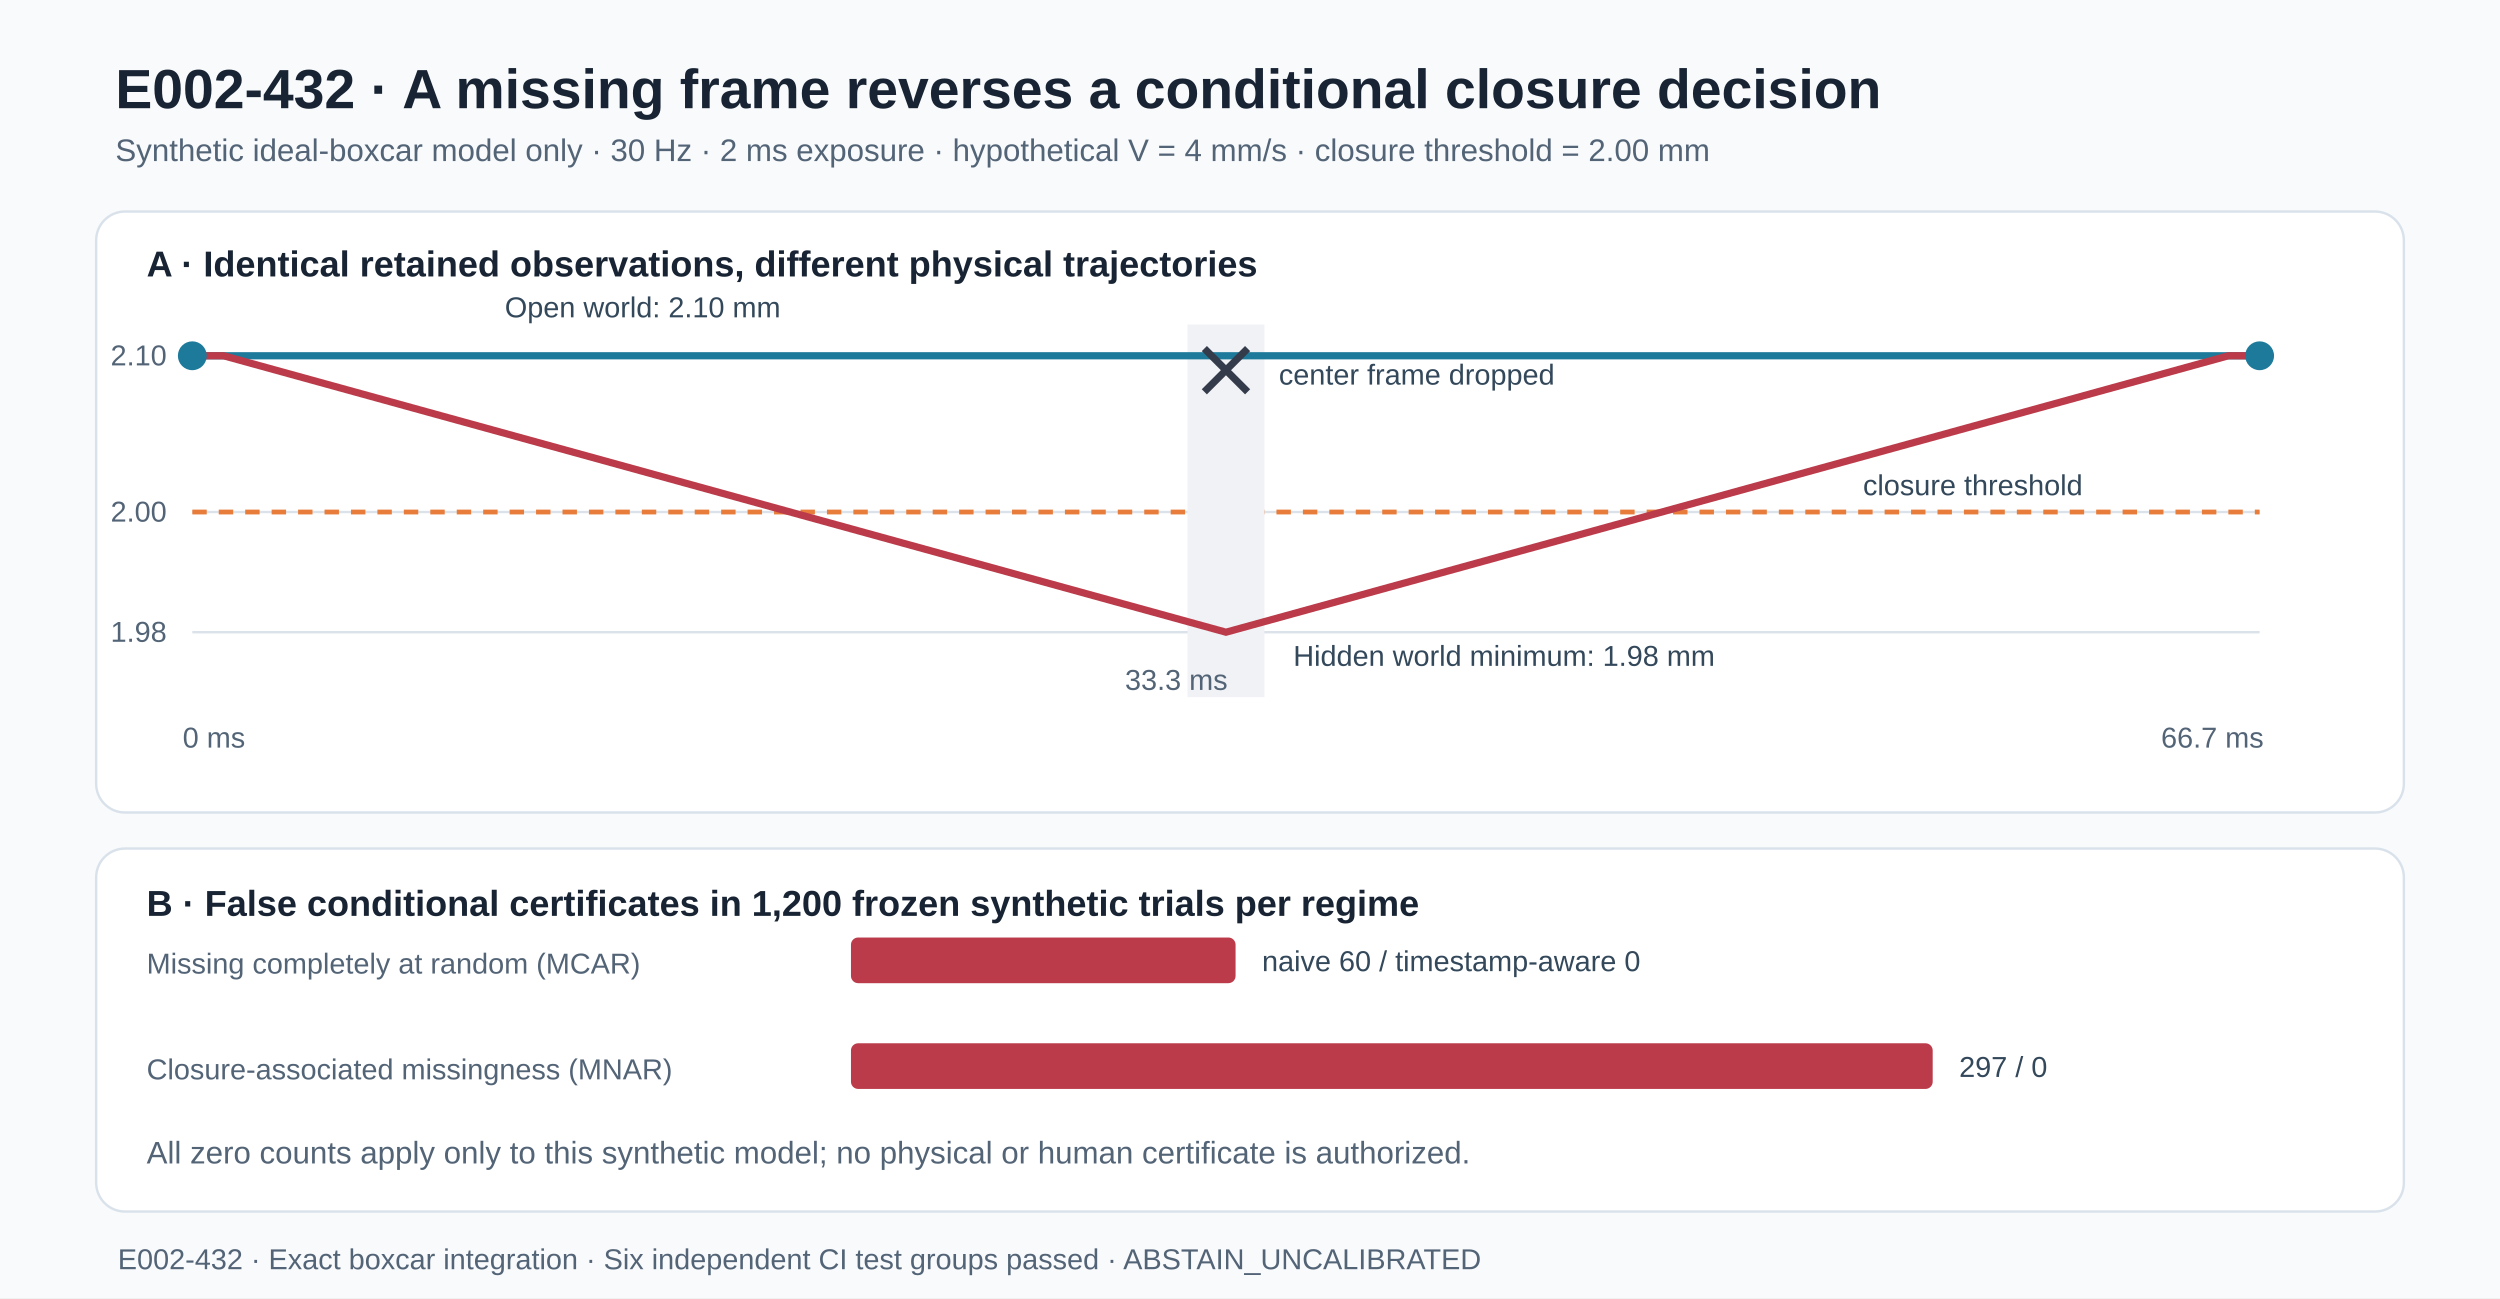
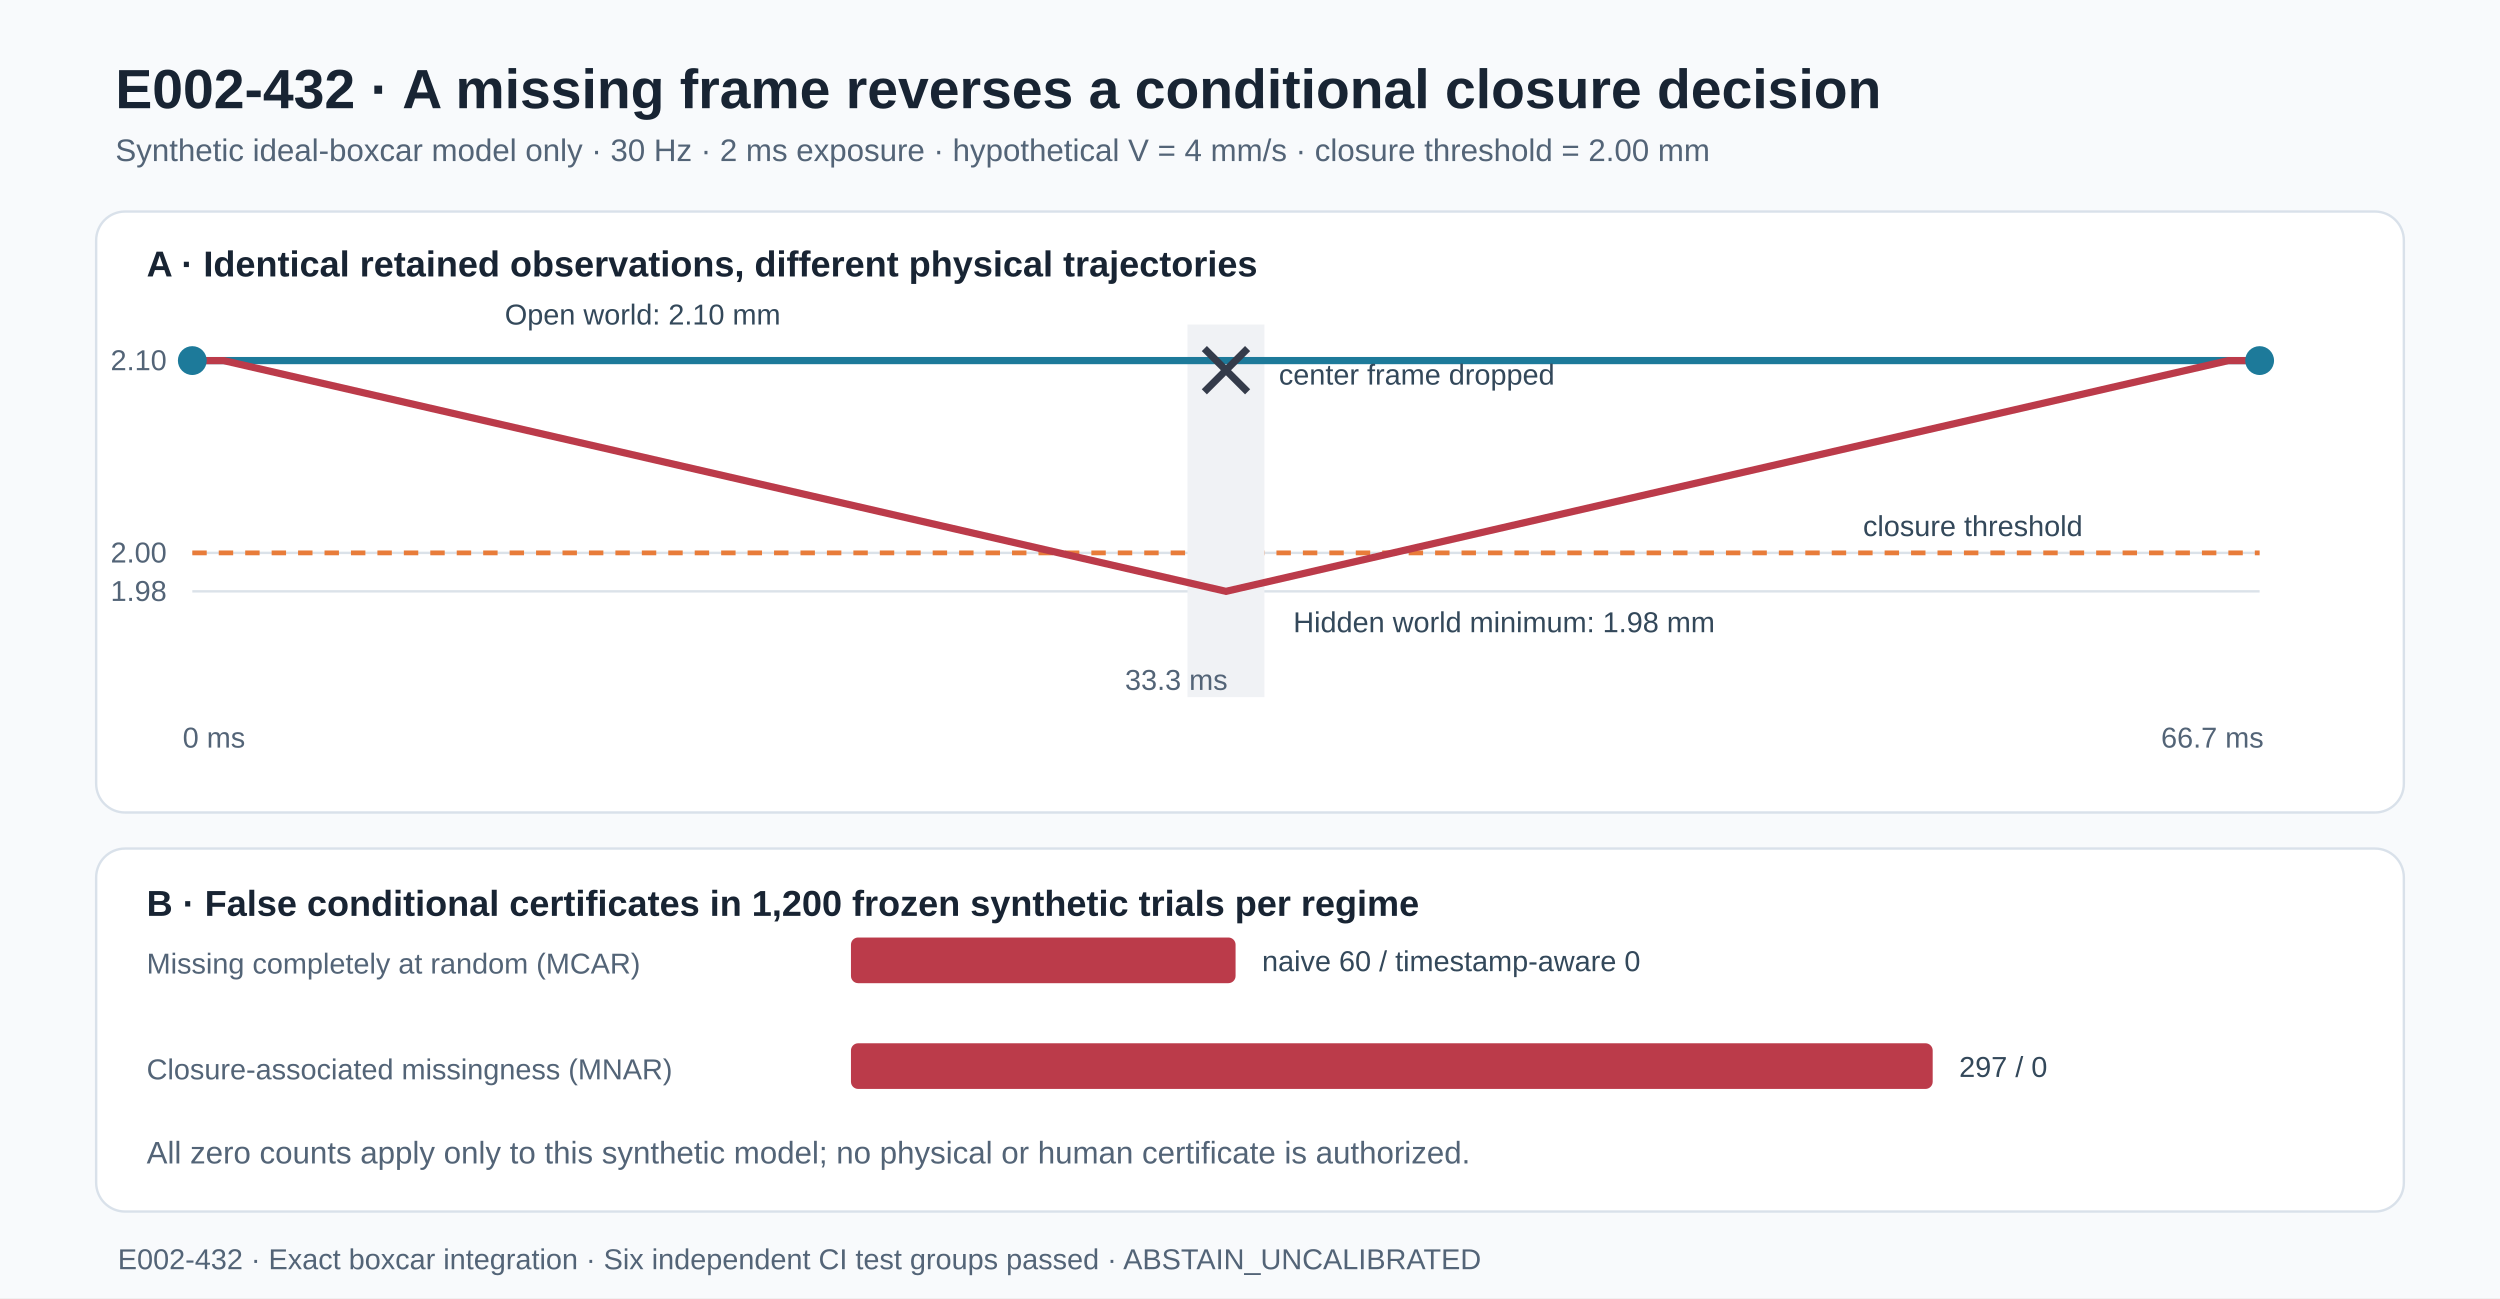
<svg xmlns="http://www.w3.org/2000/svg" width="1040" height="540" viewBox="0 0 1040 540" role="img" aria-label="E002-432 synthetic missing-frame alias: an unseen 1.98 mm closure between identical retained 2.10 mm measurements, and false certificates under random versus closure-associated dropout">
  <style>
text{font-family:Arial,Helvetica,sans-serif;fill:#182433}
.title{font-size:23px;font-weight:700}.subtitle{font-size:13px;fill:#536477}
.panel{font-size:15px;font-weight:700}.axis{font-size:12px;fill:#536477}
.grid{stroke:#dbe2e9;stroke-width:1}
.note{font-size:12px;fill:#33485a}
</style>
  <rect width="1040" height="540" fill="#f8fafc" />
  <text x="48" y="45" class="title">E002-432 · A missing frame reverses a conditional closure decision</text>
  <text x="48" y="67" class="subtitle">Synthetic ideal-boxcar model only · 30 Hz · 2 ms exposure · hypothetical V = 4 mm/s · closure threshold = 2.00 mm</text>
  <rect x="40" y="88" width="960" height="250" rx="12" fill="#fff" stroke="#d9e1ea" />
  <text x="61" y="115" class="panel">A · Identical retained observations, different physical trajectories</text>
-   <line x1="80" y1="148" x2="940" y2="148" class="grid" />
-   <line x1="80" y1="213" x2="940" y2="213" class="grid" />
-   <line x1="80" y1="263" x2="940" y2="263" class="grid" />
-   <text x="46" y="152" class="axis">2.10</text>
-   <text x="46" y="217" class="axis">2.00</text>
-   <text x="46" y="267" class="axis">1.98</text>
-   <line x1="80" y1="213" x2="940" y2="213" stroke="#e87c3a" stroke-width="2" stroke-dasharray="6 5" />
-   <text x="775" y="206" class="note">closure threshold</text>
+   <line x1="80" y1="150" x2="940" y2="150" class="grid" />
+   <line x1="80" y1="230" x2="940" y2="230" class="grid" />
+   <line x1="80" y1="246" x2="940" y2="246" class="grid" />
+   <text x="46" y="154" class="axis">2.10</text>
+   <text x="46" y="234" class="axis">2.00</text>
+   <text x="46" y="250" class="axis">1.98</text>
+   <line x1="80" y1="230" x2="940" y2="230" stroke="#e87c3a" stroke-width="2" stroke-dasharray="6 5" />
+   <text x="775" y="223" class="note">closure threshold</text>
  <rect x="494" y="135" width="32" height="155" fill="#f0f2f5" />
-   <line x1="80" y1="148" x2="940" y2="148" stroke="#1d7a9a" stroke-width="3" />
-   <polyline points="80,148 93,148 510,263 927,148 940,148" fill="none" stroke="#bb3b4a" stroke-width="3" />
-   <circle cx="80" cy="148" r="6" fill="#1d7a9a" />
-   <circle cx="940" cy="148" r="6" fill="#1d7a9a" />
+   <line x1="80" y1="150" x2="940" y2="150" stroke="#1d7a9a" stroke-width="3" />
+   <polyline points="80,150 93,150 510,246 927,150 940,150" fill="none" stroke="#bb3b4a" stroke-width="3" />
+   <circle cx="80" cy="150" r="6" fill="#1d7a9a" />
+   <circle cx="940" cy="150" r="6" fill="#1d7a9a" />
  <path d="M501 145 L519 163 M519 145 L501 163" stroke="#343b4a" stroke-width="3" />
  <text x="532" y="160" class="note">center frame dropped</text>
  <text x="468" y="287" class="axis">33.3 ms</text>
  <text x="76" y="311" class="axis">0 ms</text>
  <text x="899" y="311" class="axis">66.7 ms</text>
-   <text x="210" y="132" class="note" fill="#1d7a9a">Open world: 2.10 mm</text>
-   <text x="538" y="277" class="note" fill="#bb3b4a">Hidden world minimum: 1.98 mm</text>
+   <text x="210" y="135" class="note" fill="#1d7a9a">Open world: 2.10 mm</text>
+   <text x="538" y="263" class="note" fill="#bb3b4a">Hidden world minimum: 1.98 mm</text>
  <rect x="40" y="353" width="960" height="151" rx="12" fill="#fff" stroke="#d9e1ea" />
  <text x="61" y="381" class="panel">B · False conditional certificates in 1,200 frozen synthetic trials per regime</text>
  <text x="61" y="405" class="axis">Missing completely at random (MCAR)</text>
  <rect x="354" y="390" width="160" height="19" rx="3" fill="#bb3b4a" />
  <text x="525" y="404" class="note">naive 60 / timestamp-aware 0</text>
  <text x="61" y="449" class="axis">Closure-associated missingness (MNAR)</text>
  <rect x="354" y="434" width="450" height="19" rx="3" fill="#bb3b4a" />
  <text x="815" y="448" class="note">297 / 0</text>
  <text x="61" y="484" class="subtitle">All zero counts apply only to this synthetic model; no physical or human certificate is authorized.</text>
  <text x="49" y="528" class="axis">E002-432 · Exact boxcar integration · Six independent CI test groups passed · ABSTAIN_UNCALIBRATED</text>
</svg>
